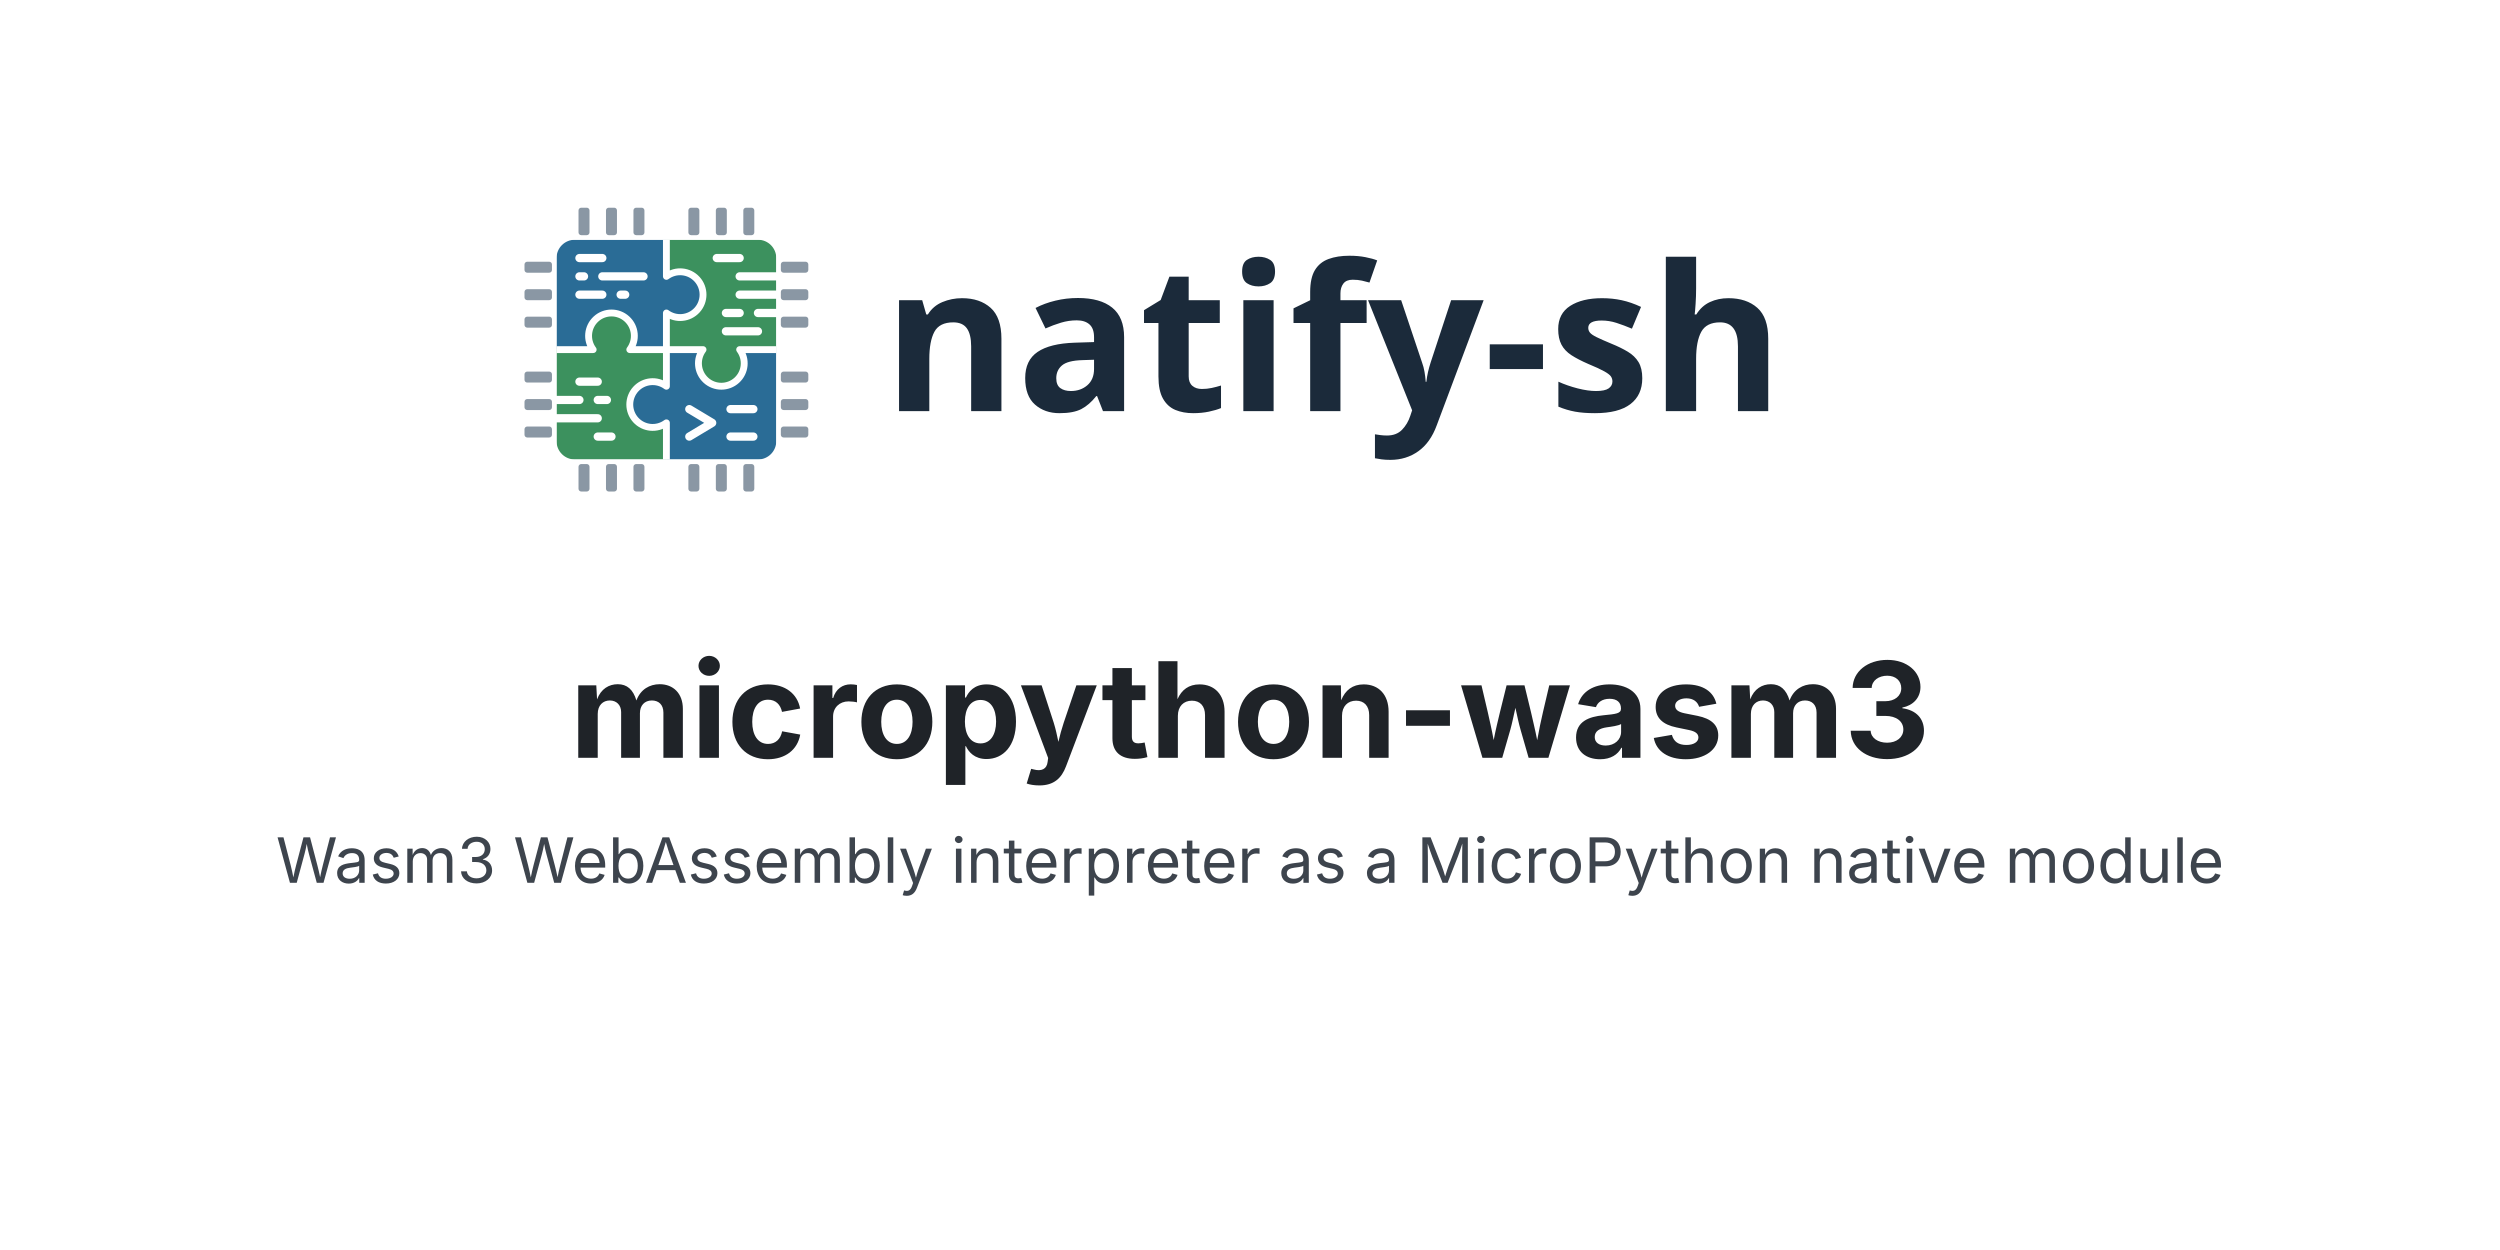
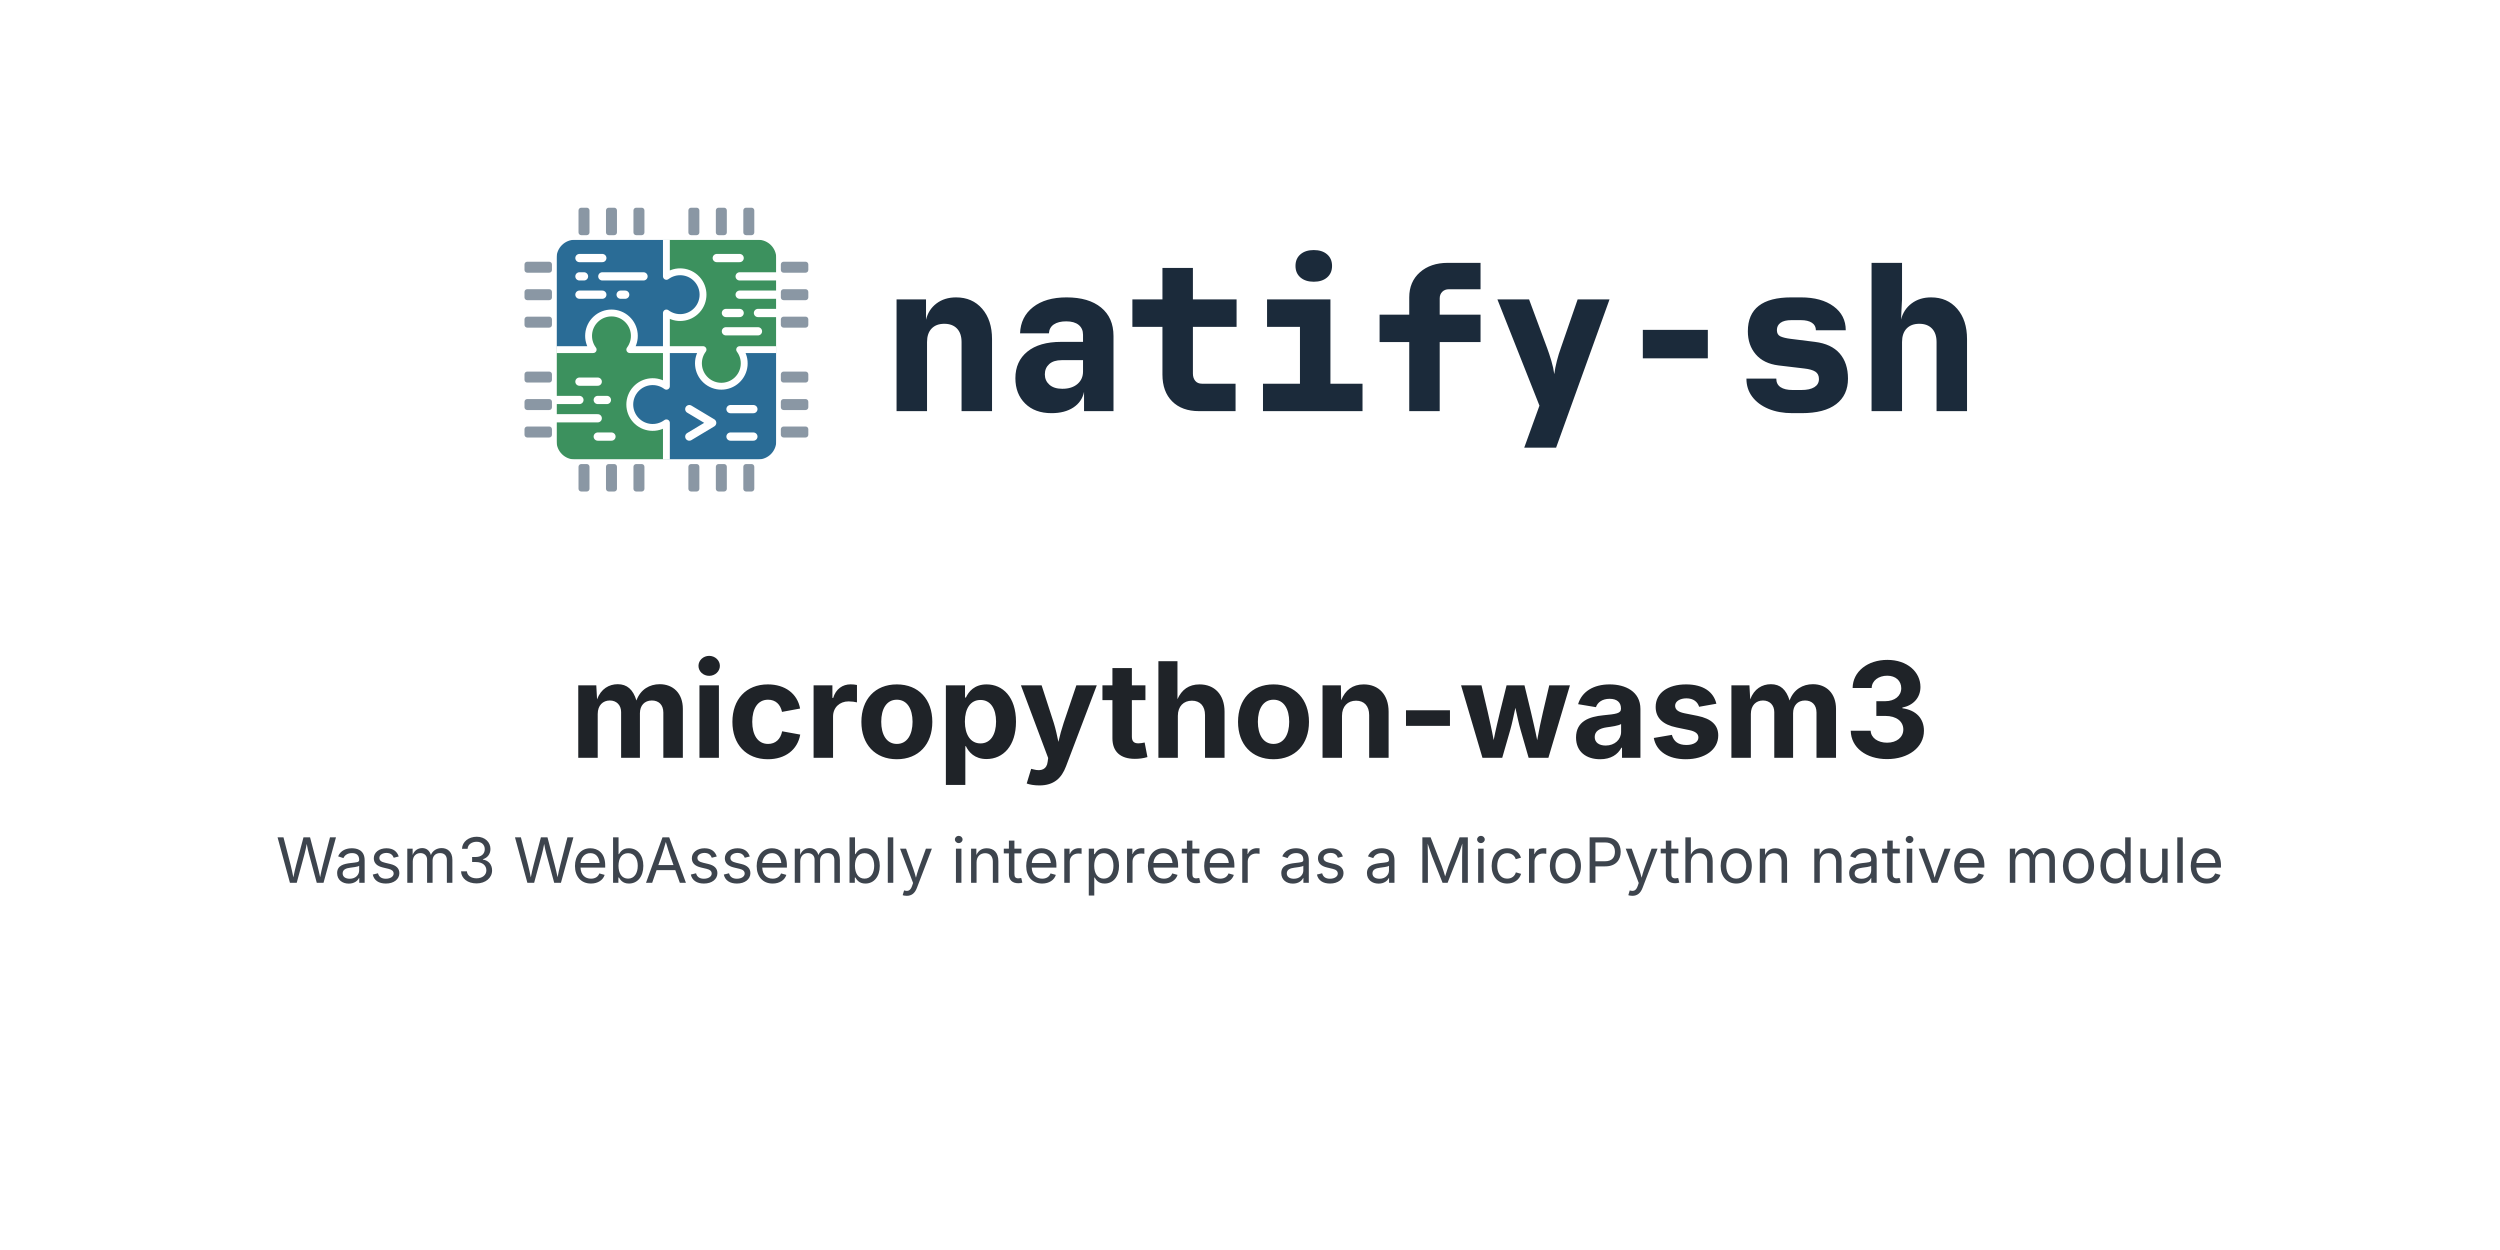
<svg xmlns="http://www.w3.org/2000/svg" width="1280" height="640" viewBox="0 0 1280 640">
  <rect width="1280" height="640" fill="#ffffff" />
  <svg x="266.2" y="104" width="150" height="150" viewBox="0 0 32 32">
    <g fill="#8a97a4">
      <rect x="6.4" y="0.5" width="1.2" height="3" rx="0.3" />
      <rect x="6.4" y="28.5" width="1.2" height="3" rx="0.3" />
      <rect x="0.5" y="6.4" width="3" height="1.2" rx="0.3" />
      <rect x="28.5" y="6.4" width="3" height="1.2" rx="0.3" />
      <rect x="9.4" y="0.5" width="1.2" height="3" rx="0.3" />
      <rect x="9.4" y="28.5" width="1.2" height="3" rx="0.3" />
      <rect x="0.5" y="9.4" width="3" height="1.2" rx="0.3" />
      <rect x="28.5" y="9.4" width="3" height="1.2" rx="0.3" />
      <rect x="12.4" y="0.5" width="1.2" height="3" rx="0.3" />
      <rect x="12.4" y="28.5" width="1.2" height="3" rx="0.3" />
      <rect x="0.5" y="12.4" width="3" height="1.2" rx="0.3" />
      <rect x="28.5" y="12.4" width="3" height="1.2" rx="0.3" />
      <rect x="18.4" y="0.5" width="1.2" height="3" rx="0.3" />
      <rect x="18.4" y="28.5" width="1.2" height="3" rx="0.3" />
      <rect x="0.5" y="18.4" width="3" height="1.2" rx="0.3" />
      <rect x="28.5" y="18.4" width="3" height="1.2" rx="0.3" />
      <rect x="21.4" y="0.5" width="1.2" height="3" rx="0.3" />
      <rect x="21.4" y="28.5" width="1.2" height="3" rx="0.3" />
      <rect x="0.5" y="21.4" width="3" height="1.2" rx="0.3" />
      <rect x="28.5" y="21.4" width="3" height="1.2" rx="0.3" />
      <rect x="24.4" y="0.5" width="1.2" height="3" rx="0.3" />
      <rect x="24.4" y="28.5" width="1.2" height="3" rx="0.3" />
      <rect x="0.5" y="24.4" width="3" height="1.2" rx="0.3" />
      <rect x="28.5" y="24.4" width="3" height="1.2" rx="0.3" />
    </g>
    <g transform="translate(4 4)">
      <mask id="natify-mcu-color-neck4-cut">
        <rect width="24" height="24" rx="2" fill="#fff" />
        <g fill="none" stroke="#000" stroke-width="0.75" stroke-linejoin="round">
          <path d="M12 0V4A2.5 2.5 0 1 1 12 8V12M24 12H20A2.5 2.5 0 1 1 16 12H12M12 24V20A2.5 2.5 0 1 1 12 16V12M0 12H4A2.5 2.5 0 1 1 8 12H12" />
          <path stroke-width="0.9" stroke-linecap="round" d="M2.5 2H5M2.5 4H3M5 4H9.5M2.5 6H5M7 6H7.5M17.5 2H20M20 4H24M20 6H24M18.5 8H20M22 8H24M18.5 10H22M2.5 15.5H4.5M0 17.5H2.5M4.5 17.5H5.5M0 19.5H4.5M4.5 21.5H6M14.5 18.5L17 20L14.5 21.5M19 18.5H21.5M19 21.5H21.5" />
        </g>
      </mask>
      <g mask="url(#natify-mcu-color-neck4-cut)">
        <rect width="12" height="12" fill="#2a6c96" />
        <rect x="12" width="12" height="12" fill="#3c915e" />
        <rect x="12" y="12" width="12" height="12" fill="#2a6c96" />
        <rect y="12" width="12" height="12" fill="#3c915e" />
        <circle cx="13.5" cy="6" r="2.5" fill="#2a6c96" />
        <circle cx="18" cy="13.5" r="2.5" fill="#3c915e" />
        <circle cx="10.5" cy="18" r="2.5" fill="#2a6c96" />
        <circle cx="6" cy="10.5" r="2.5" fill="#3c915e" />
      </g>
    </g>
  </svg>
-   <text x="452.2" y="210.5" font-family="JetBrains Mono" font-weight="800" font-size="104" fill="#1b2a3a">natify-sh</text>
-   <text x="640.0" y="388" text-anchor="middle" font-family="Inter" font-weight="700" font-size="68" fill="#1f2328">micropython-wasm3</text>
-   <text x="640.0" y="452" text-anchor="middle" font-family="Inter" font-size="32" fill="#3d444d">Wasm3 WebAssembly interpreter as a MicroPython native module</text>
+   <path fill="#1b2a3a" d="M459.04 210.5V153.3H474.12V163.7Q475.36 158.5 479.47 155.38Q483.58 152.26 489.51 152.26Q497.83 152.26 502.87 158.08Q507.92 163.91 507.92 173.58V210.5H492.32V175.14Q492.32 170.67 489.98 168.22Q487.64 165.78 483.48 165.78Q479.32 165.78 476.98 168.22Q474.64 170.67 474.64 175.14V210.5ZM538.39 211.54Q529.86 211.54 524.87 206.6Q519.88 201.66 519.88 193.65Q519.88 185.02 526.01 180.03Q532.15 175.04 543.28 175.04H554.51V171.4Q554.51 168.17 552.27 166.35Q550.04 164.53 545.88 164.53Q541.92 164.53 539.58 166.09Q537.24 167.65 537.04 170.67H522.27Q522.58 162.24 528.92 157.25Q535.27 152.26 546.08 152.26Q557.42 152.26 563.76 157.46Q570.11 162.66 570.11 172.02V210.5H555.03V200.62Q553.99 205.72 549.57 208.63Q545.15 211.54 538.39 211.54ZM543.9 199.06Q548.79 199.06 551.65 196.62Q554.51 194.17 554.51 190.22V184.4H543.59Q539.43 184.4 537.19 186.42Q534.96 188.45 534.96 191.68Q534.96 194.9 537.3 196.98Q539.64 199.06 543.9 199.06ZM613.89 210.5Q605.16 210.5 600.16 205.51Q595.17 200.52 595.17 191.78V167.34H579.78V153.3H595.17V137.18H610.77V153.3H633.13V167.34H610.77V191.26Q610.77 193.55 611.97 195Q613.16 196.46 615.45 196.46H632.61V210.5ZM646.65 210.5V196.46H665.58V167.34H648.73V153.3H681.18V196.46H697.61V210.5ZM672.65 144.25Q668.39 144.25 665.84 142.07Q663.29 139.88 663.29 136.14Q663.29 132.4 665.84 130.21Q668.39 128.03 672.65 128.03Q676.92 128.03 679.46 130.21Q682.01 132.4 682.01 136.14Q682.01 139.88 679.46 142.07Q676.92 144.25 672.65 144.25ZM721.53 210.5V175.14H706.35V161.1H721.53V152.26Q721.53 144.25 726.99 139.42Q732.45 134.58 741.29 134.58H758.04V148.1H741.81Q739.73 148.1 738.43 149.4Q737.13 150.7 737.13 152.78V161.1H758.04V175.14H737.13V210.5ZM780.4 229.22 788.2 207.69 766.67 153.3H782.89L792.15 178.26Q793.19 181.07 794.28 184.71Q795.37 188.35 795.79 191.57Q796.2 188.35 797.14 184.71Q798.08 181.07 799.12 178.26L807.75 153.3H824.08L796.72 229.22ZM841.13 183.46V168.9H874.41V183.46ZM917.78 211.54Q910.71 211.54 905.4 209.3Q900.1 207.07 897.14 203.12Q894.17 199.16 894.17 193.86H909.46Q909.46 196.77 911.64 198.23Q913.83 199.68 917.78 199.68H922.36Q926.62 199.68 928.96 198.23Q931.3 196.77 931.3 194.07Q931.3 191.47 929.43 190.27Q927.56 189.08 923.71 188.66L910.6 187.1Q903.01 186.16 898.96 181.43Q894.9 176.7 894.9 169.63Q894.9 152.26 917.16 152.26H922.04Q932.55 152.26 938.79 156.84Q945.03 161.41 945.03 169.11H929.74Q929.74 166.61 927.71 165.26Q925.68 163.91 922.04 163.91H917.16Q913.52 163.91 911.64 165.26Q909.77 166.61 909.77 169Q909.77 171.4 911.59 172.23Q913.41 173.06 916.74 173.48L929.22 175.04Q937.64 176.08 941.91 180.96Q946.17 185.85 946.17 193.86Q946.17 202.28 940.14 206.91Q934.11 211.54 922.36 211.54ZM958.24 210.5V134.58H973.84V153.3L973.32 163.6Q974.67 158.4 978.78 155.33Q982.88 152.26 988.71 152.26Q997.03 152.26 1002.07 158.08Q1007.12 163.91 1007.12 173.58V210.5H991.52V175.14Q991.52 170.67 989.18 168.22Q986.84 165.78 982.68 165.78Q978.52 165.78 976.18 168.22Q973.84 170.67 973.84 175.14V210.5Z" />
+   <path fill="#1f2328" d="M296.07 388H306.03V365.55C306.03 361.11 308.72 358.65 312.24 358.65C315.62 358.65 318.01 360.97 318.01 364.59V388H327.64V365.16C327.64 361.27 329.97 358.65 333.75 358.65C337.1 358.65 339.63 360.67 339.63 364.86V388H349.62V362.96C349.62 354.9 344.58 350.31 337.77 350.31C332.66 350.31 327.94 352.94 325.85 358.65C324.12 353 321.03 350.31 316.29 350.31C311.84 350.31 307.69 352.67 305.69 358.08L305.3 350.88H296.07ZM358.12 388H368.08V350.88H358.12ZM363.1 346.03C366.09 346.03 368.58 343.77 368.58 340.92C368.58 338.1 366.09 335.8 363.1 335.8C360.08 335.8 357.62 338.1 357.62 340.92C357.62 343.77 360.08 346.03 363.1 346.03ZM393.15 388.73C402.05 388.73 408.33 383.92 409.72 376.11L400.46 374.42C399.66 378.44 397.1 380.89 393.25 380.89C387.94 380.89 385.15 376.21 385.15 369.57C385.15 362.87 387.94 358.25 393.25 358.25C397.1 358.25 399.56 360.64 400.39 364.49L409.65 362.77C408.26 355.13 401.95 350.41 393.15 350.41C381.96 350.41 374.99 358.12 374.99 369.61C374.99 381.03 381.96 388.73 393.15 388.73ZM416.56 388H426.52V366.88C426.52 362.27 429.87 359.11 434.46 359.11C435.92 359.11 437.88 359.35 438.77 359.61V350.71C437.88 350.51 436.58 350.38 435.55 350.38C431.37 350.38 427.95 352.77 426.59 357.35H426.19V350.88H416.56ZM459.19 388.73C470.35 388.73 477.35 381.03 477.35 369.61C477.35 358.12 470.35 350.41 459.19 350.41C448 350.41 441.03 358.12 441.03 369.61C441.03 381.03 448 388.73 459.19 388.73ZM459.19 380.89C453.88 380.89 451.19 376.05 451.19 369.57C451.19 363 453.88 358.25 459.19 358.25C464.5 358.25 467.23 363.03 467.23 369.57C467.23 376.05 464.5 380.89 459.19 380.89ZM484.29 401.88H494.25V382.06H494.55C495.95 385.04 499 388.63 505.08 388.63C513.65 388.63 520.19 381.86 520.19 369.51C520.19 356.82 513.38 350.41 505.15 350.41C498.84 350.41 495.92 354.17 494.55 357.12H494.09V350.88H484.29ZM502.02 380.63C496.94 380.63 494.02 376.18 494.02 369.47C494.02 362.73 496.91 358.38 502.02 358.38C507.24 358.38 509.99 362.96 509.99 369.47C509.99 376.01 507.2 380.63 502.02 380.63ZM525.67 401.15C527.09 401.71 529.55 402.14 532.17 402.14C539.61 402.14 543.53 398.39 545.79 392.38L561.56 350.88H551.1L544.59 370.14C543.53 373.32 542.67 376.51 541.9 379.83C541.2 376.54 540.54 373.36 539.54 370.14L533.3 350.88H522.71L536.66 388.1L536.39 390.09C535.96 393.81 533.2 395.04 529.18 393.94L527.96 393.64ZM586.46 350.88H579.52V342.05H569.56V350.88H564.45V358.48H569.56V378.01C569.56 384.81 573.61 388.53 581.05 388.53C583.04 388.53 585.26 388.3 587.49 387.63L586.06 380.16C585.33 380.36 583.67 380.6 582.91 380.6C580.48 380.6 579.52 379.5 579.52 377.14V358.48H586.46ZM603.06 366.52C603.06 361.6 606.02 358.75 610.27 358.75C614.45 358.75 616.97 361.5 616.97 366.12V388H626.97V364.39C626.97 355.69 621.89 350.41 614.18 350.41C608.67 350.41 605.02 353.14 602.86 357.98V338.53H593.1V388H603.06ZM652.04 388.73C663.19 388.73 670.2 381.03 670.2 369.61C670.2 358.12 663.19 350.41 652.04 350.41C640.85 350.41 633.87 358.12 633.87 369.61C633.87 381.03 640.85 388.73 652.04 388.73ZM652.04 380.89C646.72 380.89 644.03 376.05 644.03 369.57C644.03 363 646.72 358.25 652.04 358.25C657.35 358.25 660.07 363.03 660.07 369.57C660.07 376.05 657.35 380.89 652.04 380.89ZM687.1 366.52C687.1 361.6 690.05 358.75 694.3 358.75C698.49 358.75 701.01 361.5 701.01 366.12V388H710.97V364.39C710.97 355.69 705.92 350.41 698.22 350.41C692.51 350.41 688.76 353.37 686.67 358.55L686.53 350.88H677.14V388H687.1ZM742.38 363.66H719.87V371.63H742.38ZM759.02 388H769.14L773.26 373.69C774.16 370.57 775.02 366.32 775.88 362.4C776.75 366.29 777.61 370.54 778.54 373.69L782.66 388H792.78L803.81 350.88H793.22L790 364.59C789.03 368.81 788 373.49 787.04 378.97C785.98 373.46 784.78 368.78 783.85 364.59L780.53 350.88H771.37L767.98 364.59C766.99 368.81 765.79 373.52 764.76 378.94C763.76 373.42 762.64 368.74 761.74 364.59L758.52 350.88H748.06ZM819.28 388.73C824.76 388.73 828.34 386.31 830.14 382.85H830.47V388H839.9V363C839.9 354 832.13 350.41 824.16 350.41C815.86 350.41 809.88 354.1 807.99 360.54L817.12 362.07C817.92 359.68 820.28 357.79 824.13 357.79C827.85 357.79 829.94 359.58 829.94 362.73V362.9C829.94 365.32 827.32 365.59 820.94 366.22C813.64 366.92 806.93 369.31 806.93 377.61C806.93 384.95 812.21 388.73 819.28 388.73ZM822.1 381.72C818.82 381.72 816.49 380.23 816.49 377.34C816.49 374.35 818.95 372.93 822.63 372.39C824.83 372.1 828.78 371.56 830 370.7V374.72C830 378.64 826.75 381.72 822.1 381.72ZM863.14 388.73C872.87 388.73 879.74 383.85 879.74 376.54C879.74 371.27 876.29 367.98 869.12 366.52L862.44 365.19C858.92 364.46 857.66 363.16 857.66 361.3C857.66 359.08 860.19 357.55 863.44 357.55C867.06 357.55 869.15 359.35 869.95 361.87L878.78 360.31C877.39 354.27 872.11 350.41 863.31 350.41C853.91 350.41 847.7 354.8 847.7 361.94C847.7 367.48 851.22 371 858.39 372.46L864.8 373.79C868.06 374.45 869.58 375.65 869.58 377.61C869.58 379.83 867.23 381.43 863.44 381.43C859.36 381.43 856.97 379.73 856 376.25L846.74 377.84C848.03 384.75 854.18 388.73 863.14 388.73ZM886.48 388H896.44V365.55C896.44 361.11 899.13 358.65 902.65 358.65C906.04 358.65 908.43 360.97 908.43 364.59V388H918.06V365.16C918.06 361.27 920.38 358.65 924.17 358.65C927.52 358.65 930.05 360.67 930.05 364.86V388H940.04V362.96C940.04 354.9 934.99 350.31 928.19 350.31C923.07 350.31 918.36 352.94 916.27 358.65C914.54 353 911.45 350.31 906.7 350.31C902.25 350.31 898.1 352.67 896.11 358.08L895.71 350.88H886.48ZM966.17 388.66C977.19 388.66 985.06 382.59 985.06 374.15C985.06 368.01 981.21 363.6 974.01 362.63V362.27C979.49 361.21 983.27 357.29 983.27 351.74C983.27 344.01 976.5 337.86 966.34 337.86C956.28 337.86 948.67 343.77 948.54 352.24H958.3C958.4 348.39 961.95 345.96 966.27 345.96C970.55 345.96 973.44 348.55 973.44 352.37C973.44 356.32 970.09 359.01 965.27 359.01H960.69V366.55H965.27C971.02 366.55 974.5 369.41 974.5 373.49C974.5 377.51 971.08 380.26 966.2 380.26C961.52 380.26 957.94 377.84 957.77 374.12H947.58C947.71 382.72 955.41 388.66 966.17 388.66Z" />
+   <path fill="#3d444d" d="M148.45 452H151.92L155.91 437.25C156.36 435.56 156.7 433.98 157.05 432.08C157.41 434.12 157.78 435.77 158.19 437.25L162.19 452H165.64L172.02 428.72H168.95L165.28 443C164.78 444.97 164.31 446.98 163.91 449.14C163.47 446.98 163 444.97 162.48 443L158.75 428.72H155.38L151.61 443C151.08 445 150.62 447.05 150.2 449.23C149.78 447.05 149.33 445 148.83 443L145.14 428.72H142.11ZM178.56 452.41C181.52 452.41 183.16 450.86 183.75 449.62H183.94V452H186.7V440.48C186.7 435.03 182.5 434.31 180.16 434.31C177.45 434.31 174.45 435.28 173.11 438.45L175.81 439.34C176.36 438.12 177.72 436.78 180.23 436.78C182.66 436.78 183.89 438.03 183.89 440.2V440.3C183.89 441.59 182.52 441.5 179.41 441.89C176.17 442.3 172.61 443.03 172.61 447.03C172.61 450.47 175.25 452.41 178.56 452.41ZM179.05 449.92C176.95 449.92 175.44 448.98 175.44 447.17C175.44 445.19 177.23 444.53 179.28 444.27C180.36 444.12 183.42 443.81 183.89 443.27V445.69C183.89 447.83 182.16 449.92 179.05 449.92ZM197.58 452.38C201.67 452.38 204.47 450.14 204.47 447.08C204.47 444.69 202.98 443.11 199.81 442.36L197.17 441.73C195.12 441.25 194.23 440.53 194.23 439.23C194.23 437.78 195.8 436.7 197.88 436.7C200.12 436.7 201.11 437.92 201.59 439.17L204.14 438.52C203.34 436.06 201.45 434.31 197.86 434.31C194.14 434.31 191.39 436.41 191.39 439.41C191.39 441.86 192.91 443.42 196.08 444.17L198.98 444.86C200.7 445.27 201.55 446.06 201.55 447.27C201.55 448.7 199.98 449.91 197.55 449.91C195.45 449.91 194.03 449.05 193.53 447.12L190.86 447.77C191.48 450.78 193.98 452.38 197.58 452.38ZM208.53 452H211.34V441C211.34 438.22 213.2 436.78 215.25 436.78C217.22 436.78 218.67 438.08 218.67 440.02V452H221.48V440.59C221.48 438.39 222.92 436.78 225.28 436.78C227.16 436.78 228.8 437.78 228.8 440.3V452H231.62V440.22C231.62 436.17 229.16 434.22 226.12 434.22C223.59 434.22 221.45 435.58 220.62 437.78C220 435.62 218.47 434.22 216.17 434.22C214.11 434.22 212.14 435.38 211.28 437.73L211.27 434.53H208.53ZM244.02 452.31C248.58 452.31 251.95 449.48 251.95 445.67C251.95 442.73 250.22 440.58 247.25 440.09V439.91C249.62 439.2 251.11 437.28 251.11 434.66C251.11 431.34 248.45 428.41 244.11 428.41C240.02 428.41 236.67 430.92 236.55 434.58H239.41C239.5 432.31 241.67 430.98 244.05 430.98C246.58 430.98 248.2 432.5 248.2 434.81C248.2 437.22 246.33 438.78 243.61 438.78H241.72V441.36H243.61C247.06 441.36 249.02 443.12 249.02 445.64C249.02 448.06 246.89 449.7 243.97 449.7C241.31 449.7 239.22 448.34 239.05 446.12H236.05C236.2 449.81 239.45 452.31 244.02 452.31ZM270.02 452H273.48L277.47 437.25C277.92 435.56 278.27 433.98 278.61 432.08C278.97 434.12 279.34 435.77 279.75 437.25L283.75 452H287.2L293.58 428.72H290.52L286.84 443C286.34 444.97 285.88 446.98 285.47 449.14C285.03 446.98 284.56 444.97 284.05 443L280.31 428.72H276.94L273.17 443C272.64 445 272.19 447.05 271.77 449.23C271.34 447.05 270.89 445 270.39 443L266.7 428.72H263.67ZM302.58 452.38C306.16 452.38 308.77 450.58 309.58 447.94L306.86 447.19C306.2 448.97 304.66 449.88 302.59 449.88C299.5 449.88 297.38 447.88 297.23 444.22H309.86V443.05C309.86 436.59 305.95 434.31 302.25 434.31C297.48 434.31 294.39 438.05 294.39 443.41C294.39 448.78 297.52 452.38 302.58 452.38ZM297.25 441.84C297.42 439.17 299.25 436.81 302.25 436.81C305.12 436.81 306.73 438.88 307 441.84ZM322 452.38C326.36 452.38 329.39 448.88 329.39 443.31C329.39 437.78 326.34 434.31 321.98 434.31C318.58 434.31 317.5 436.41 316.92 437.33H316.7V428.72H313.89V452H316.61V449.3H316.92C317.5 450.27 318.67 452.38 322 452.38ZM321.58 449.86C318.41 449.86 316.67 447.17 316.67 443.28C316.67 439.42 318.36 436.83 321.58 436.83C324.89 436.83 326.53 439.66 326.53 443.28C326.53 446.95 324.84 449.86 321.58 449.86ZM330.75 452H333.91L336.16 445.5H345.75L348.08 452H351.2L342.64 428.72H339.2ZM337.06 442.91 338.7 438.19C339.2 436.75 339.92 434.53 340.91 431.09C341.89 434.47 342.58 436.62 343.14 438.19L344.83 442.91ZM360.42 452.38C364.52 452.38 367.31 450.14 367.31 447.08C367.31 444.69 365.83 443.11 362.66 442.36L360.02 441.73C357.97 441.25 357.08 440.53 357.08 439.23C357.08 437.78 358.64 436.7 360.72 436.7C362.97 436.7 363.95 437.92 364.44 439.17L366.98 438.52C366.19 436.06 364.3 434.31 360.7 434.31C356.98 434.31 354.23 436.41 354.23 439.41C354.23 441.86 355.75 443.42 358.92 444.17L361.83 444.86C363.55 445.27 364.39 446.06 364.39 447.27C364.39 448.7 362.83 449.91 360.39 449.91C358.3 449.91 356.88 449.05 356.38 447.12L353.7 447.77C354.33 450.78 356.83 452.38 360.42 452.38ZM377.31 452.38C381.41 452.38 384.2 450.14 384.2 447.08C384.2 444.69 382.72 443.11 379.55 442.36L376.91 441.73C374.86 441.25 373.97 440.53 373.97 439.23C373.97 437.78 375.53 436.7 377.61 436.7C379.86 436.7 380.84 437.92 381.33 439.17L383.88 438.52C383.08 436.06 381.19 434.31 377.59 434.31C373.88 434.31 371.12 436.41 371.12 439.41C371.12 441.86 372.64 443.42 375.81 444.17L378.72 444.86C380.44 445.27 381.28 446.06 381.28 447.27C381.28 448.7 379.72 449.91 377.28 449.91C375.19 449.91 373.77 449.05 373.27 447.12L370.59 447.77C371.22 450.78 373.72 452.38 377.31 452.38ZM395.61 452.38C399.19 452.38 401.8 450.58 402.61 447.94L399.89 447.19C399.23 448.97 397.69 449.88 395.62 449.88C392.53 449.88 390.41 447.88 390.27 444.22H402.89V443.05C402.89 436.59 398.98 434.31 395.28 434.31C390.52 434.31 387.42 438.05 387.42 443.41C387.42 448.78 390.55 452.38 395.61 452.38ZM390.28 441.84C390.45 439.17 392.28 436.81 395.28 436.81C398.16 436.81 399.77 438.88 400.03 441.84ZM406.92 452H409.73V441C409.73 438.22 411.59 436.78 413.64 436.78C415.61 436.78 417.06 438.08 417.06 440.02V452H419.88V440.59C419.88 438.39 421.31 436.78 423.67 436.78C425.55 436.78 427.19 437.78 427.19 440.3V452H430.02V440.22C430.02 436.17 427.55 434.22 424.52 434.22C421.98 434.22 419.84 435.58 419.02 437.78C418.39 435.62 416.86 434.22 414.56 434.22C412.5 434.22 410.53 435.38 409.67 437.73L409.66 434.53H406.92ZM443.06 452.38C447.42 452.38 450.45 448.88 450.45 443.31C450.45 437.78 447.41 434.31 443.05 434.31C439.64 434.31 438.56 436.41 437.98 437.33H437.77V428.72H434.95V452H437.67V449.3H437.98C438.56 450.27 439.73 452.38 443.06 452.38ZM442.64 449.86C439.47 449.86 437.73 447.17 437.73 443.28C437.73 439.42 439.42 436.83 442.64 436.83C445.95 436.83 447.59 439.66 447.59 443.28C447.59 446.95 445.91 449.86 442.64 449.86ZM457.36 428.72H454.55V452H457.36ZM462.17 458.33C462.47 458.47 463.23 458.66 464.23 458.66C466.7 458.66 468.39 457.39 469.45 454.61L477.12 434.53H474.06L470.31 444.89C469.77 446.41 469.36 447.92 468.97 449.38C468.56 447.92 468.17 446.42 467.62 444.89L463.91 434.53H460.83L467.5 452.09L467 453.55C466.14 456.05 464.91 456.42 463.19 455.97L462.89 455.89ZM489.44 452H492.25V434.53H489.44ZM490.86 431.67C491.94 431.67 492.83 430.84 492.83 429.81C492.83 428.78 491.94 427.95 490.86 427.95C489.8 427.95 488.91 428.78 488.91 429.81C488.91 430.84 489.8 431.67 490.86 431.67ZM500 441.53C500 438.55 501.89 436.84 504.41 436.84C506.84 436.84 508.34 438.45 508.34 441.14V452H511.16V440.91C511.16 436.48 508.78 434.31 505.25 434.31C502.91 434.31 501.03 435.3 499.91 437.77L499.89 434.53H497.19V452H500ZM522.97 434.53H519.38V430.38H516.56V434.53H513.94V436.94H516.56V447.69C516.56 450.55 518.34 452.22 521.36 452.22C522.08 452.22 522.88 452.11 523.45 451.91L522.88 449.53C522.41 449.62 521.8 449.72 521.44 449.72C519.95 449.72 519.38 449.03 519.38 447.47V436.94H522.97ZM533.59 452.38C537.17 452.38 539.78 450.58 540.59 447.94L537.88 447.19C537.22 448.97 535.67 449.88 533.61 449.88C530.52 449.88 528.39 447.88 528.25 444.22H540.88V443.05C540.88 436.59 536.97 434.31 533.27 434.31C528.5 434.31 525.41 438.05 525.41 443.41C525.41 448.78 528.53 452.38 533.59 452.38ZM528.27 441.84C528.44 439.17 530.27 436.81 533.27 436.81C536.14 436.81 537.75 438.88 538.02 441.84ZM544.91 452H547.72V441.06C547.72 438.7 549.56 437 552.08 437C552.83 437 553.59 437.12 553.77 437.16V434.33C553.44 434.31 552.75 434.28 552.34 434.28C550.27 434.28 548.45 435.45 547.81 437.22H547.62V434.53H544.91ZM557.45 458.53H560.27V449.3H560.48C561.06 450.27 562.23 452.38 565.56 452.38C569.92 452.38 572.95 448.88 572.95 443.31C572.95 437.78 569.91 434.31 565.55 434.31C562.14 434.31 561.06 436.41 560.48 437.33H560.17V434.53H557.45ZM565.14 449.86C561.97 449.86 560.23 447.17 560.23 443.28C560.23 439.42 561.92 436.83 565.14 436.83C568.45 436.83 570.09 439.66 570.09 443.28C570.09 446.95 568.41 449.86 565.14 449.86ZM577.05 452H579.86V441.06C579.86 438.7 581.7 437 584.22 437C584.97 437 585.73 437.12 585.91 437.16V434.33C585.58 434.31 584.89 434.28 584.48 434.28C582.41 434.28 580.59 435.45 579.95 437.22H579.77V434.53H577.05ZM595.91 452.38C599.48 452.38 602.09 450.58 602.91 447.94L600.19 447.19C599.53 448.97 597.98 449.88 595.92 449.88C592.83 449.88 590.7 447.88 590.56 444.22H603.19V443.05C603.19 436.59 599.28 434.31 595.58 434.31C590.81 434.31 587.72 438.05 587.72 443.41C587.72 448.78 590.84 452.38 595.91 452.38ZM590.58 441.84C590.75 439.17 592.58 436.81 595.58 436.81C598.45 436.81 600.06 438.88 600.33 441.84ZM614.09 434.53H610.5V430.38H607.69V434.53H605.06V436.94H607.69V447.69C607.69 450.55 609.47 452.22 612.48 452.22C613.2 452.22 614 452.11 614.58 451.91L614 449.53C613.53 449.62 612.92 449.72 612.56 449.72C611.08 449.72 610.5 449.03 610.5 447.47V436.94H614.09ZM624.72 452.38C628.3 452.38 630.91 450.58 631.72 447.94L629 447.19C628.34 448.97 626.8 449.88 624.73 449.88C621.64 449.88 619.52 447.88 619.38 444.22H632V443.05C632 436.59 628.09 434.31 624.39 434.31C619.62 434.31 616.53 438.05 616.53 443.41C616.53 448.78 619.66 452.38 624.72 452.38ZM619.39 441.84C619.56 439.17 621.39 436.81 624.39 436.81C627.27 436.81 628.88 438.88 629.14 441.84ZM636.03 452H638.84V441.06C638.84 438.7 640.69 437 643.2 437C643.95 437 644.72 437.12 644.89 437.16V434.33C644.56 434.31 643.88 434.28 643.47 434.28C641.39 434.28 639.58 435.45 638.94 437.22H638.75V434.53H636.03ZM661.97 452.41C664.92 452.41 666.56 450.86 667.16 449.62H667.34V452H670.11V440.48C670.11 435.03 665.91 434.31 663.56 434.31C660.86 434.31 657.86 435.28 656.52 438.45L659.22 439.34C659.77 438.12 661.12 436.78 663.64 436.78C666.06 436.78 667.3 438.03 667.3 440.2V440.3C667.3 441.59 665.92 441.5 662.81 441.89C659.58 442.3 656.02 443.03 656.02 447.03C656.02 450.47 658.66 452.41 661.97 452.41ZM662.45 449.92C660.36 449.92 658.84 448.98 658.84 447.17C658.84 445.19 660.64 444.53 662.69 444.27C663.77 444.12 666.83 443.81 667.3 443.27V445.69C667.3 447.83 665.56 449.92 662.45 449.92ZM680.98 452.38C685.08 452.38 687.88 450.14 687.88 447.08C687.88 444.69 686.39 443.11 683.22 442.36L680.58 441.73C678.53 441.25 677.64 440.53 677.64 439.23C677.64 437.78 679.2 436.7 681.28 436.7C683.53 436.7 684.52 437.92 685 439.17L687.55 438.52C686.75 436.06 684.86 434.31 681.27 434.31C677.55 434.31 674.8 436.41 674.8 439.41C674.8 441.86 676.31 443.42 679.48 444.17L682.39 444.86C684.11 445.27 684.95 446.06 684.95 447.27C684.95 448.7 683.39 449.91 680.95 449.91C678.86 449.91 677.44 449.05 676.94 447.12L674.27 447.77C674.89 450.78 677.39 452.38 680.98 452.38ZM705.83 452.41C708.78 452.41 710.42 450.86 711.02 449.62H711.2V452H713.97V440.48C713.97 435.03 709.77 434.31 707.42 434.31C704.72 434.31 701.72 435.28 700.38 438.45L703.08 439.34C703.62 438.12 704.98 436.78 707.5 436.78C709.92 436.78 711.16 438.03 711.16 440.2V440.3C711.16 441.59 709.78 441.5 706.67 441.89C703.44 442.3 699.88 443.03 699.88 447.03C699.88 450.47 702.52 452.41 705.83 452.41ZM706.31 449.92C704.22 449.92 702.7 448.98 702.7 447.17C702.7 445.19 704.5 444.53 706.55 444.27C707.62 444.12 710.69 443.81 711.16 443.27V445.69C711.16 447.83 709.42 449.92 706.31 449.92ZM728.25 452H731.08V438.7C731.08 436.91 731.02 434.16 730.97 431.94C731.89 434.67 732.8 437.39 733.31 438.7L738.59 452H741.17L746.38 438.7C746.91 437.34 747.88 434.55 748.72 431.89C748.66 434.31 748.61 436.98 748.61 438.7V452H751.53V428.72H747.3L741.64 443.41C741.19 444.58 740.47 446.88 739.92 448.7C739.38 446.81 738.64 444.53 738.2 443.41L732.47 428.72H728.25ZM756.81 452H759.62V434.53H756.81ZM758.23 431.67C759.31 431.67 760.2 430.84 760.2 429.81C760.2 428.78 759.31 427.95 758.23 427.95C757.17 427.95 756.28 428.78 756.28 429.81C756.28 430.84 757.17 431.67 758.23 431.67ZM771.67 452.38C775.09 452.38 777.88 450.52 778.81 447.41L776.12 446.64C775.61 448.53 774.02 449.86 771.67 449.86C768.19 449.86 766.58 446.81 766.58 443.38C766.58 439.89 768.19 436.83 771.67 436.83C773.97 436.83 775.53 438.11 776.05 439.91L778.75 439.14C777.8 436.09 775.05 434.31 771.67 434.31C766.92 434.31 763.72 437.91 763.72 443.38C763.72 448.77 766.92 452.38 771.67 452.38ZM782.84 452H785.66V441.06C785.66 438.7 787.5 437 790.02 437C790.77 437 791.53 437.12 791.7 437.16V434.33C791.38 434.31 790.69 434.28 790.28 434.28C788.2 434.28 786.39 435.45 785.75 437.22H785.56V434.53H782.84ZM801.47 452.38C806.23 452.38 809.45 448.77 809.45 443.38C809.45 437.91 806.23 434.31 801.47 434.31C796.72 434.31 793.52 437.91 793.52 443.38C793.52 448.77 796.72 452.38 801.47 452.38ZM801.47 449.86C797.98 449.86 796.38 446.81 796.38 443.38C796.38 439.89 797.98 436.83 801.47 436.83C805 436.83 806.61 439.91 806.61 443.38C806.61 446.81 805 449.86 801.47 449.86ZM813.89 452H816.86V443.58H821.88C827.3 443.58 829.8 440.28 829.8 436.12C829.8 431.98 827.3 428.72 821.86 428.72H813.89ZM816.86 440.97V431.33H821.7C825.42 431.33 826.84 433.38 826.84 436.12C826.84 438.89 825.42 440.97 821.73 440.97ZM833.7 458.33C834 458.47 834.77 458.66 835.77 458.66C838.23 458.66 839.92 457.39 840.98 454.61L848.66 434.53H845.59L841.84 444.89C841.3 446.41 840.89 447.92 840.5 449.38C840.09 447.92 839.7 446.42 839.16 444.89L835.44 434.53H832.36L839.03 452.09L838.53 453.55C837.67 456.05 836.44 456.42 834.72 455.97L834.42 455.89ZM859.31 434.53H855.72V430.38H852.91V434.53H850.28V436.94H852.91V447.69C852.91 450.55 854.69 452.22 857.7 452.22C858.42 452.22 859.22 452.11 859.8 451.91L859.22 449.53C858.75 449.62 858.14 449.72 857.78 449.72C856.3 449.72 855.72 449.03 855.72 447.47V436.94H859.31ZM865.72 441.53C865.72 438.55 867.61 436.84 870.12 436.84C872.56 436.84 874.06 438.45 874.06 441.14V452H876.89V440.91C876.89 436.48 874.5 434.31 870.97 434.31C868.69 434.31 866.86 435.23 865.72 437.56V428.72H862.91V452H865.72ZM888.94 452.38C893.7 452.38 896.92 448.77 896.92 443.38C896.92 437.91 893.7 434.31 888.94 434.31C884.19 434.31 880.98 437.91 880.98 443.38C880.98 448.77 884.19 452.38 888.94 452.38ZM888.94 449.86C885.45 449.86 883.84 446.81 883.84 443.38C883.84 439.89 885.45 436.83 888.94 436.83C892.47 436.83 894.08 439.91 894.08 443.38C894.08 446.81 892.47 449.86 888.94 449.86ZM903.83 441.53C903.83 438.55 905.72 436.84 908.23 436.84C910.67 436.84 912.17 438.45 912.17 441.14V452H914.98V440.91C914.98 436.48 912.61 434.31 909.08 434.31C906.73 434.31 904.86 435.3 903.73 437.77L903.72 434.53H901.02V452H903.83ZM931.73 441.53C931.73 438.55 933.62 436.84 936.14 436.84C938.58 436.84 940.08 438.45 940.08 441.14V452H942.89V440.91C942.89 436.48 940.52 434.31 936.98 434.31C934.64 434.31 932.77 435.3 931.64 437.77L931.62 434.53H928.92V452H931.73ZM952.72 452.41C955.67 452.41 957.31 450.86 957.91 449.62H958.09V452H960.86V440.48C960.86 435.03 956.66 434.31 954.31 434.31C951.61 434.31 948.61 435.28 947.27 438.45L949.97 439.34C950.52 438.12 951.88 436.78 954.39 436.78C956.81 436.78 958.05 438.03 958.05 440.2V440.3C958.05 441.59 956.67 441.5 953.56 441.89C950.33 442.3 946.77 443.03 946.77 447.03C946.77 450.47 949.41 452.41 952.72 452.41ZM953.2 449.92C951.11 449.92 949.59 448.98 949.59 447.17C949.59 445.19 951.39 444.53 953.44 444.27C954.52 444.12 957.58 443.81 958.05 443.27V445.69C958.05 447.83 956.31 449.92 953.2 449.92ZM972.67 434.53H969.08V430.38H966.27V434.53H963.64V436.94H966.27V447.69C966.27 450.55 968.05 452.22 971.06 452.22C971.78 452.22 972.58 452.11 973.16 451.91L972.58 449.53C972.11 449.62 971.5 449.72 971.14 449.72C969.66 449.72 969.08 449.03 969.08 447.47V436.94H972.67ZM976.27 452H979.08V434.53H976.27ZM977.69 431.67C978.77 431.67 979.66 430.84 979.66 429.81C979.66 428.78 978.77 427.95 977.69 427.95C976.62 427.95 975.73 428.78 975.73 429.81C975.73 430.84 976.62 431.67 977.69 431.67ZM989.06 452H992.02L998.69 434.53H995.61L991.89 444.89C991.34 446.41 990.94 447.94 990.55 449.39C990.14 447.94 989.73 446.41 989.19 444.89L985.47 434.53H982.39ZM1008.72 452.38C1012.3 452.38 1014.91 450.58 1015.72 447.94L1013 447.19C1012.34 448.97 1010.8 449.88 1008.73 449.88C1005.64 449.88 1003.52 447.88 1003.38 444.22H1016V443.05C1016 436.59 1012.09 434.31 1008.39 434.31C1003.62 434.31 1000.53 438.05 1000.53 443.41C1000.53 448.78 1003.66 452.38 1008.72 452.38ZM1003.39 441.84C1003.56 439.17 1005.39 436.81 1008.39 436.81C1011.27 436.81 1012.88 438.88 1013.14 441.84ZM1029.03 452H1031.84V441C1031.84 438.22 1033.7 436.78 1035.75 436.78C1037.72 436.78 1039.17 438.08 1039.17 440.02V452H1041.98V440.59C1041.98 438.39 1043.42 436.78 1045.78 436.78C1047.66 436.78 1049.3 437.78 1049.3 440.3V452H1052.12V440.22C1052.12 436.17 1049.66 434.22 1046.62 434.22C1044.09 434.22 1041.95 435.58 1041.12 437.78C1040.5 435.62 1038.97 434.22 1036.67 434.22C1034.61 434.22 1032.64 435.38 1031.78 437.73L1031.77 434.53H1029.03ZM1064.17 452.38C1068.94 452.38 1072.16 448.77 1072.16 443.38C1072.16 437.91 1068.94 434.31 1064.17 434.31C1059.42 434.31 1056.22 437.91 1056.22 443.38C1056.22 448.77 1059.42 452.38 1064.17 452.38ZM1064.17 449.86C1060.69 449.86 1059.08 446.81 1059.08 443.38C1059.08 439.89 1060.69 436.83 1064.17 436.83C1067.7 436.83 1069.31 439.91 1069.31 443.38C1069.31 446.81 1067.7 449.86 1064.17 449.86ZM1082.8 452.38C1086.12 452.38 1087.3 450.27 1087.88 449.3H1088.19V452H1090.91V428.72H1088.09V437.33H1087.88C1087.3 436.41 1086.22 434.31 1082.81 434.31C1078.45 434.31 1075.41 437.78 1075.41 443.31C1075.41 448.88 1078.44 452.38 1082.8 452.38ZM1083.22 449.86C1079.95 449.86 1078.27 446.95 1078.27 443.28C1078.27 439.66 1079.91 436.83 1083.22 436.83C1086.44 436.83 1088.12 439.42 1088.12 443.28C1088.12 447.17 1086.39 449.86 1083.22 449.86ZM1101.77 452.22C1104.06 452.22 1105.97 451.28 1107.11 448.73V452H1109.83V434.53H1107V445C1107 447.98 1105.11 449.69 1102.61 449.69C1100.17 449.69 1098.66 448.08 1098.66 445.39V434.53H1095.84V445.62C1095.84 450.05 1098.23 452.22 1101.77 452.22ZM1117.58 428.72H1114.77V452H1117.58ZM1129.86 452.38C1133.44 452.38 1136.05 450.58 1136.86 447.94L1134.14 447.19C1133.48 448.97 1131.94 449.88 1129.88 449.88C1126.78 449.88 1124.66 447.88 1124.52 444.22H1137.14V443.05C1137.14 436.59 1133.23 434.31 1129.53 434.31C1124.77 434.31 1121.67 438.05 1121.67 443.41C1121.67 448.78 1124.8 452.38 1129.86 452.38ZM1124.53 441.84C1124.7 439.17 1126.53 436.81 1129.53 436.81C1132.41 436.81 1134.02 438.88 1134.28 441.84Z" />
</svg>
